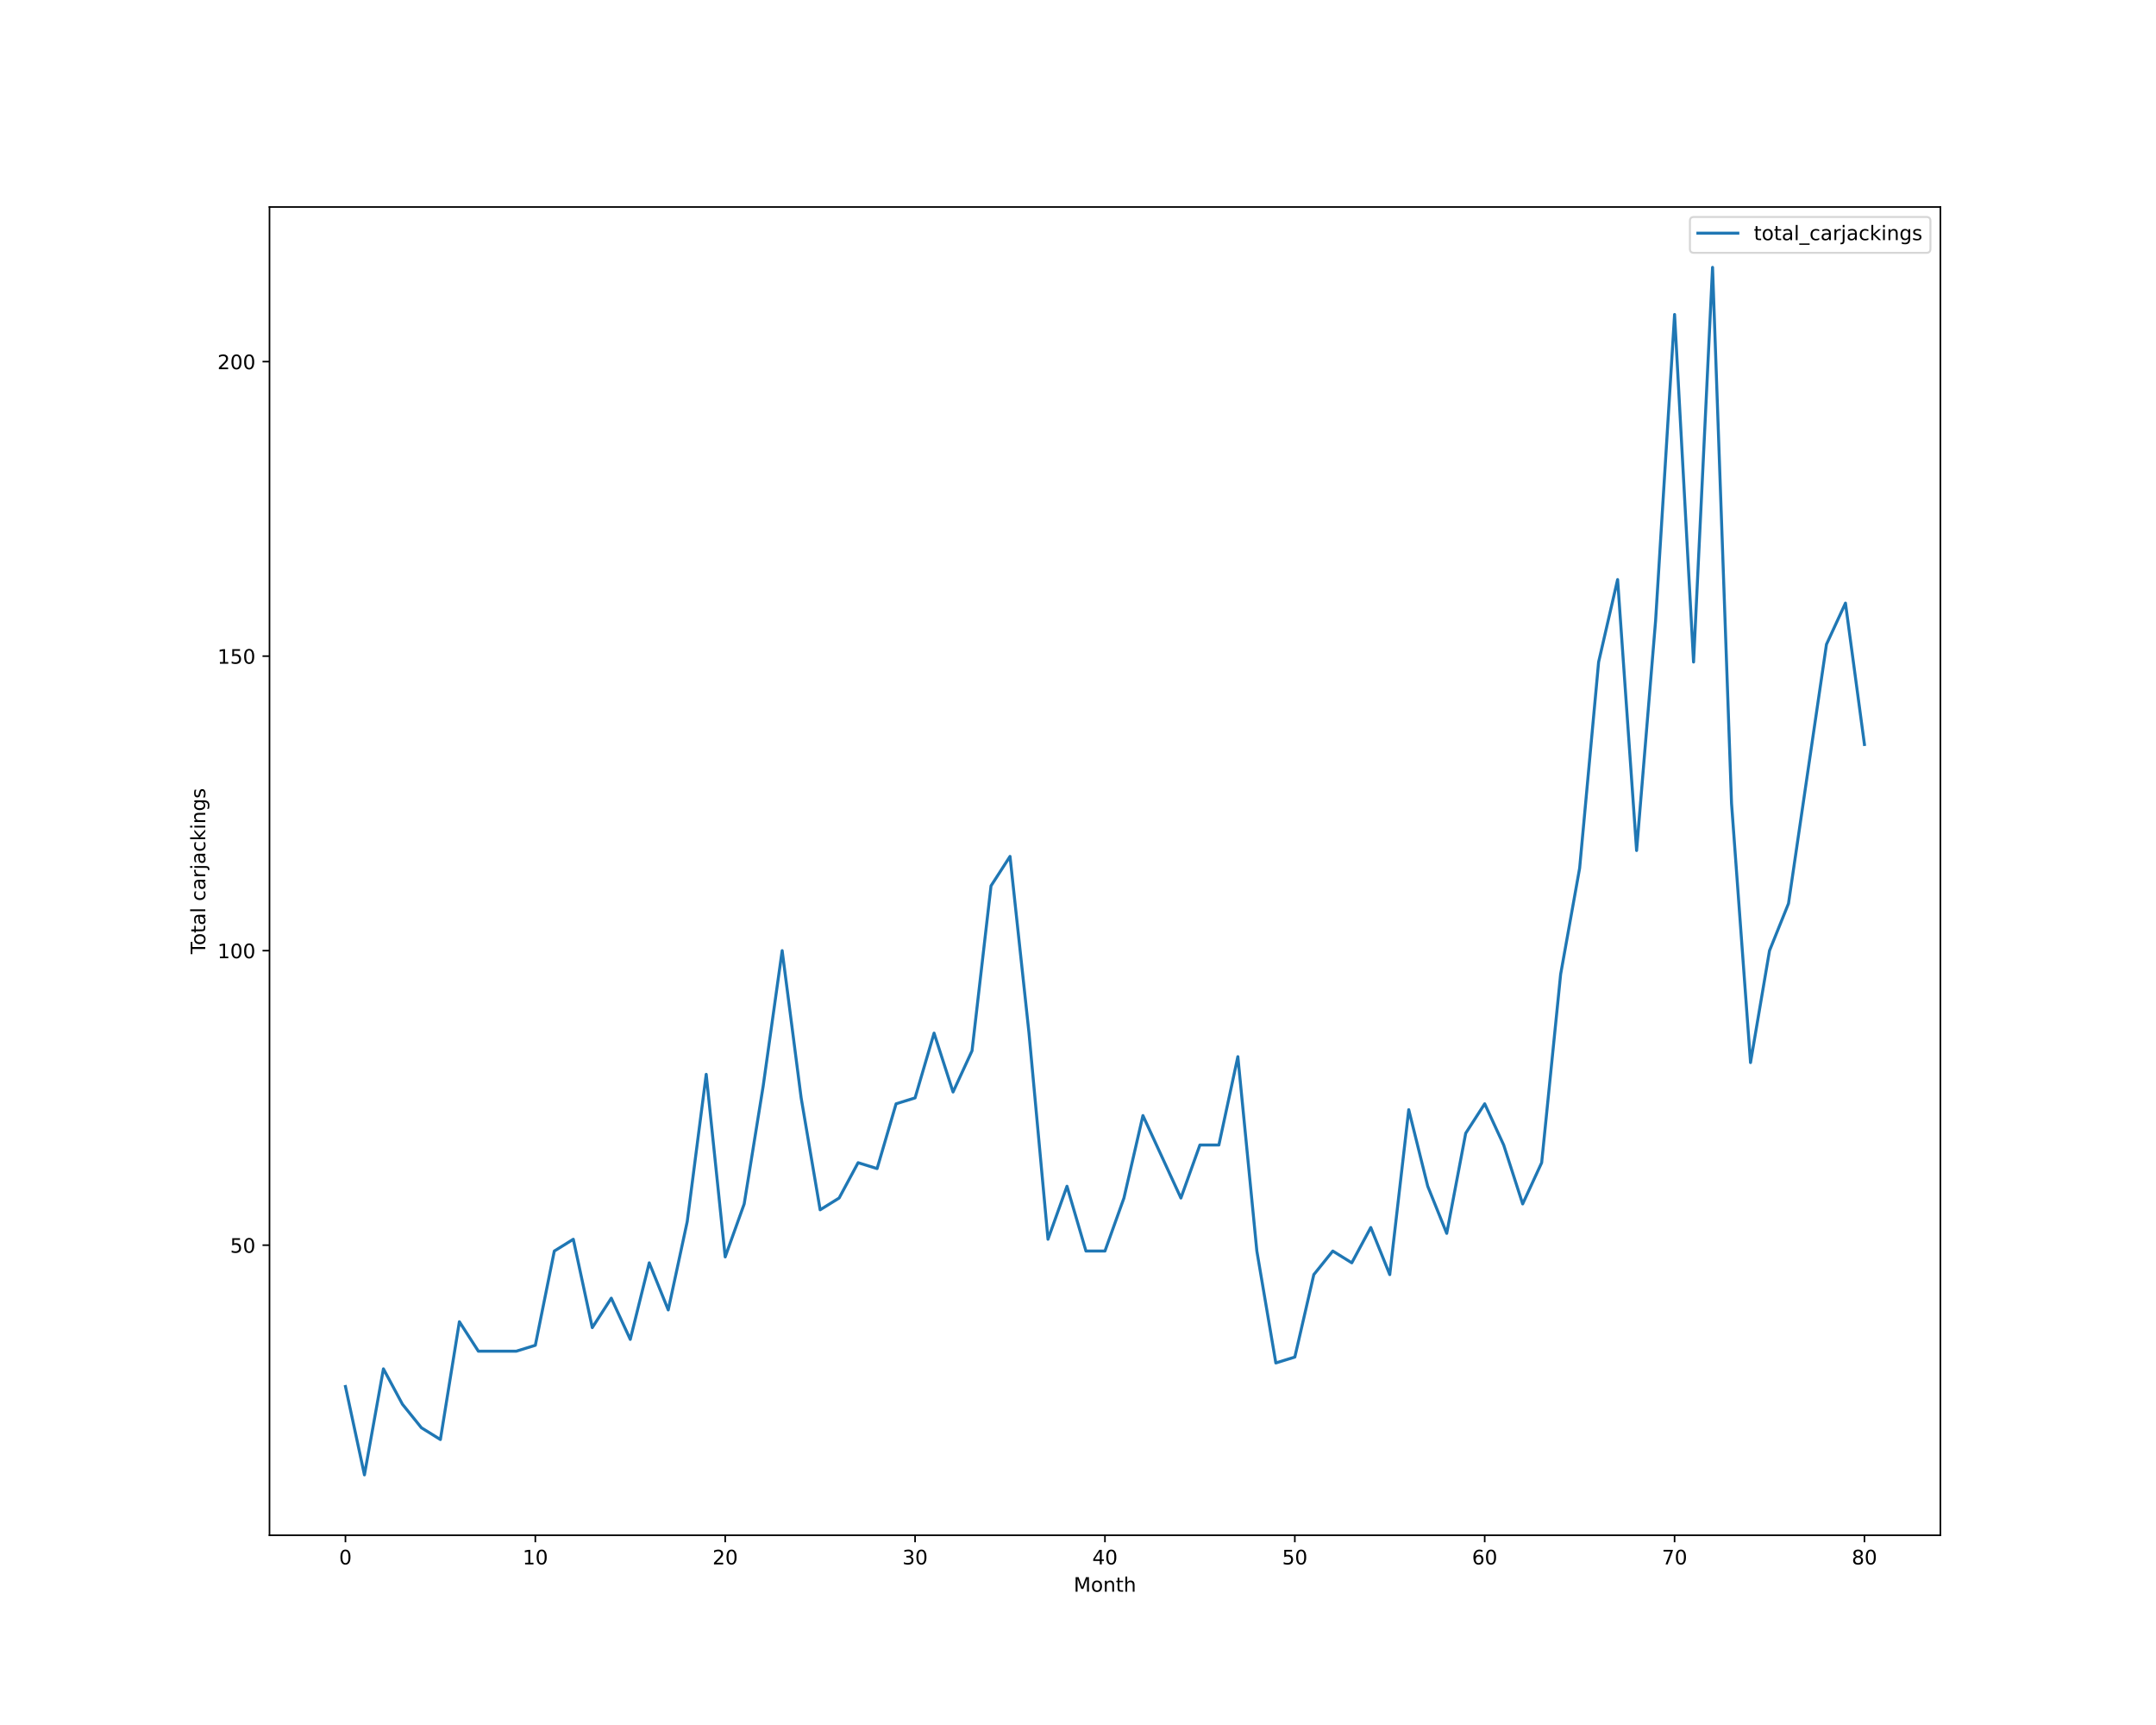
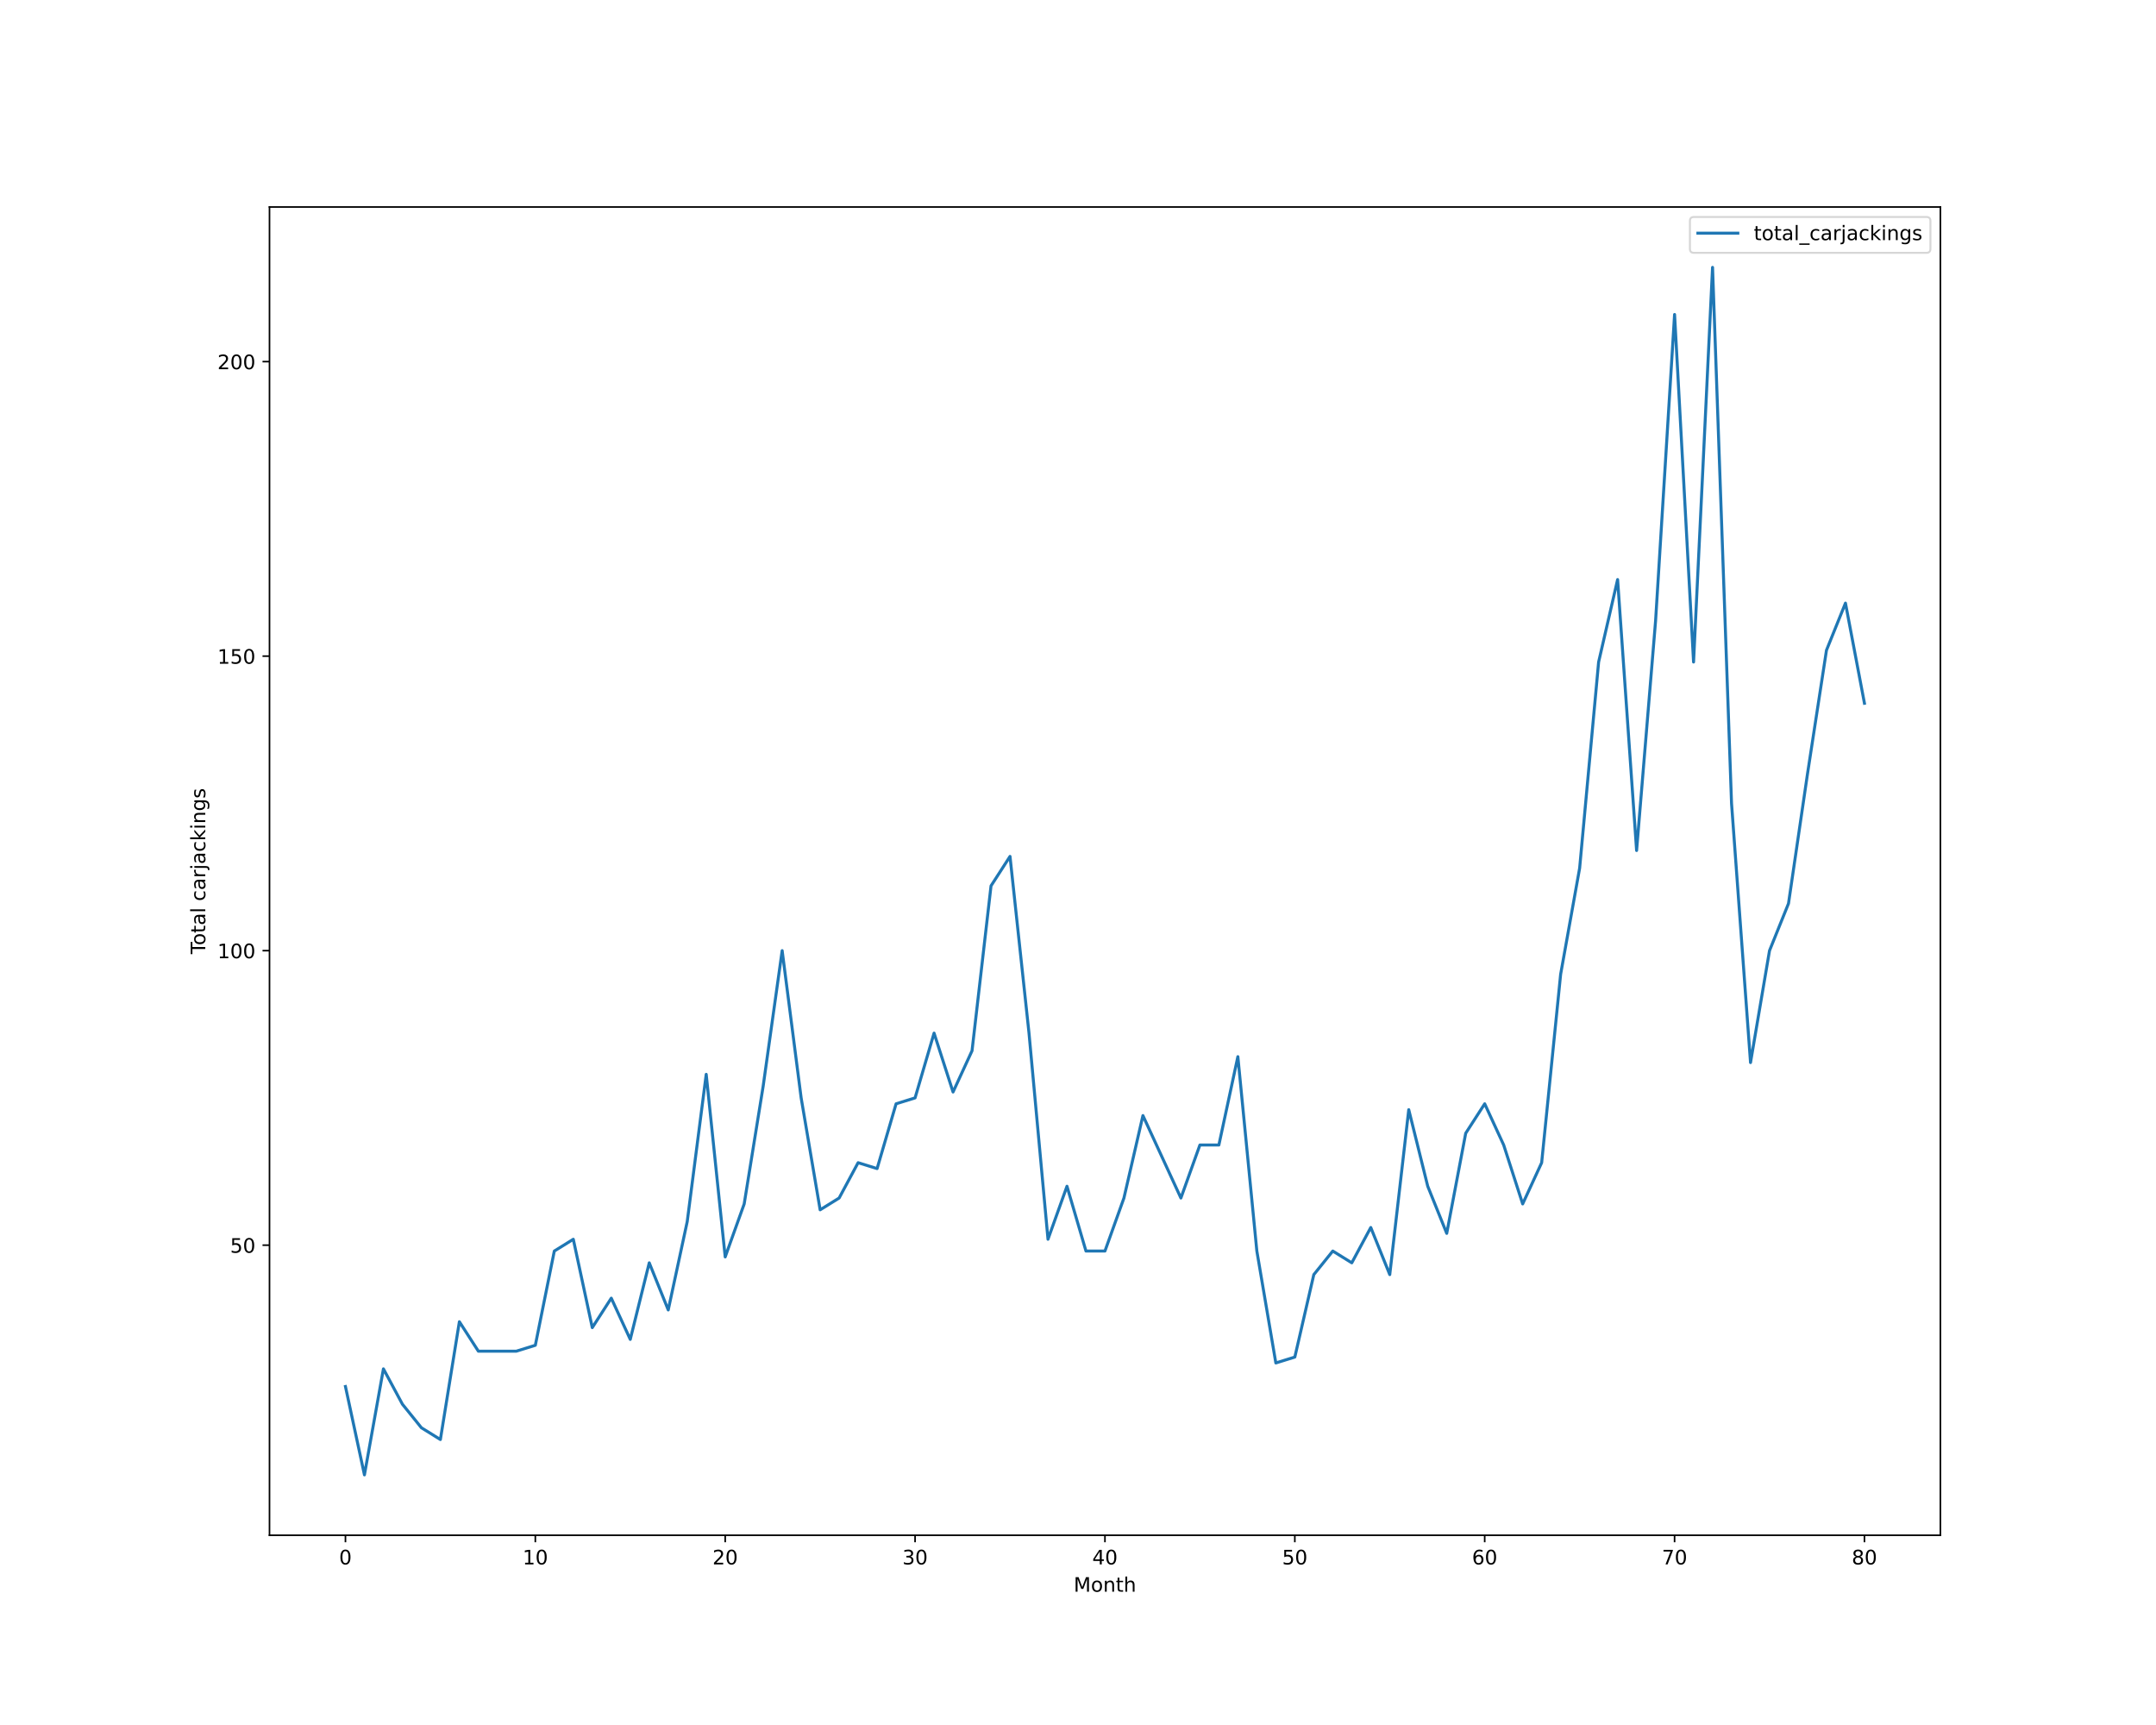
<svg xmlns="http://www.w3.org/2000/svg" xmlns:xlink="http://www.w3.org/1999/xlink" height="864pt" version="1.1" viewBox="0 0 1080 864" width="1080pt">
  <defs>
    <style type="text/css">*{stroke-linecap:butt;stroke-linejoin:round;}</style>
  </defs>
  <g id="figure_1">
    <g id="patch_1">
      <path d="M 0 864  L 1080 864  L 1080 0  L 0 0  z " style="fill:#ffffff;" />
    </g>
    <g id="axes_1">
      <g id="patch_2">
        <path d="M 135 768.96  L 972 768.96  L 972 103.68  L 135 103.68  z " style="fill:#ffffff;" />
      </g>
      <g id="matplotlib.axis_1">
        <g id="xtick_1">
          <g id="line2d_1">
            <defs>
-               <path d="M 0 0  L 0 3.5  " id="mf3de73f5ff" style="stroke:#000000;stroke-width:0.8;" />
-             </defs>
-             <g>
-               <use style="stroke:#000000;stroke-width:0.8;" x="173.045" xlink:href="#mf3de73f5ff" y="768.96" />
+               <path d="M 0 0  L 0 3.5  " id="m71e8c0ee91" style="stroke:#000000;stroke-width:0.8;" />
+             </defs>
+             <g>
+               <use style="stroke:#000000;stroke-width:0.8;" x="173.045" xlink:href="#m71e8c0ee91" y="768.96" />
            </g>
          </g>
          <g id="text_1">
            <g transform="translate(169.8642 783.5584)scale(0.1 -0.1)">
              <defs>
                <path d="M 2034 4250  Q 1547 4250 1301 3770  Q 1056 3291 1056 2328  Q 1056 1369 1301 889  Q 1547 409 2034 409  Q 2525 409 2770 889  Q 3016 1369 3016 2328  Q 3016 3291 2770 3770  Q 2525 4250 2034 4250  z M 2034 4750  Q 2819 4750 3233 4129  Q 3647 3509 3647 2328  Q 3647 1150 3233 529  Q 2819 -91 2034 -91  Q 1250 -91 836 529  Q 422 1150 422 2328  Q 422 3509 836 4129  Q 1250 4750 2034 4750  z " id="DejaVuSans-30" transform="scale(0.015625)" />
              </defs>
              <use xlink:href="#DejaVuSans-30" />
            </g>
          </g>
        </g>
        <g id="xtick_2">
          <g id="line2d_2">
            <g>
-               <use style="stroke:#000000;stroke-width:0.8;" x="268.159" xlink:href="#mf3de73f5ff" y="768.96" />
+               <use style="stroke:#000000;stroke-width:0.8;" x="268.159" xlink:href="#m71e8c0ee91" y="768.96" />
            </g>
          </g>
          <g id="text_2">
            <g transform="translate(261.7966 783.5584)scale(0.1 -0.1)">
              <defs>
                <path d="M 794 531  L 1825 531  L 1825 4091  L 703 3866  L 703 4441  L 1819 4666  L 2450 4666  L 2450 531  L 3481 531  L 3481 0  L 794 0  L 794 531  z " id="DejaVuSans-31" transform="scale(0.015625)" />
              </defs>
              <use xlink:href="#DejaVuSans-31" />
              <use x="63.623" xlink:href="#DejaVuSans-30" />
            </g>
          </g>
        </g>
        <g id="xtick_3">
          <g id="line2d_3">
            <g>
-               <use style="stroke:#000000;stroke-width:0.8;" x="363.273" xlink:href="#mf3de73f5ff" y="768.96" />
+               <use style="stroke:#000000;stroke-width:0.8;" x="363.273" xlink:href="#m71e8c0ee91" y="768.96" />
            </g>
          </g>
          <g id="text_3">
            <g transform="translate(356.9102 783.5584)scale(0.1 -0.1)">
              <defs>
                <path d="M 1228 531  L 3431 531  L 3431 0  L 469 0  L 469 531  Q 828 903 1448 1529  Q 2069 2156 2228 2338  Q 2531 2678 2651 2914  Q 2772 3150 2772 3378  Q 2772 3750 2511 3984  Q 2250 4219 1831 4219  Q 1534 4219 1204 4116  Q 875 4013 500 3803  L 500 4441  Q 881 4594 1212 4672  Q 1544 4750 1819 4750  Q 2544 4750 2975 4387  Q 3406 4025 3406 3419  Q 3406 3131 3298 2873  Q 3191 2616 2906 2266  Q 2828 2175 2409 1742  Q 1991 1309 1228 531  z " id="DejaVuSans-32" transform="scale(0.015625)" />
              </defs>
              <use xlink:href="#DejaVuSans-32" />
              <use x="63.623" xlink:href="#DejaVuSans-30" />
            </g>
          </g>
        </g>
        <g id="xtick_4">
          <g id="line2d_4">
            <g>
-               <use style="stroke:#000000;stroke-width:0.8;" x="458.386" xlink:href="#mf3de73f5ff" y="768.96" />
+               <use style="stroke:#000000;stroke-width:0.8;" x="458.386" xlink:href="#m71e8c0ee91" y="768.96" />
            </g>
          </g>
          <g id="text_4">
            <g transform="translate(452.0239 783.5584)scale(0.1 -0.1)">
              <defs>
                <path d="M 2597 2516  Q 3050 2419 3304 2112  Q 3559 1806 3559 1356  Q 3559 666 3084 287  Q 2609 -91 1734 -91  Q 1441 -91 1130 -33  Q 819 25 488 141  L 488 750  Q 750 597 1062 519  Q 1375 441 1716 441  Q 2309 441 2620 675  Q 2931 909 2931 1356  Q 2931 1769 2642 2001  Q 2353 2234 1838 2234  L 1294 2234  L 1294 2753  L 1863 2753  Q 2328 2753 2575 2939  Q 2822 3125 2822 3475  Q 2822 3834 2567 4026  Q 2313 4219 1838 4219  Q 1578 4219 1281 4162  Q 984 4106 628 3988  L 628 4550  Q 988 4650 1302 4700  Q 1616 4750 1894 4750  Q 2613 4750 3031 4423  Q 3450 4097 3450 3541  Q 3450 3153 3228 2886  Q 3006 2619 2597 2516  z " id="DejaVuSans-33" transform="scale(0.015625)" />
              </defs>
              <use xlink:href="#DejaVuSans-33" />
              <use x="63.623" xlink:href="#DejaVuSans-30" />
            </g>
          </g>
        </g>
        <g id="xtick_5">
          <g id="line2d_5">
            <g>
-               <use style="stroke:#000000;stroke-width:0.8;" x="553.5" xlink:href="#mf3de73f5ff" y="768.96" />
+               <use style="stroke:#000000;stroke-width:0.8;" x="553.5" xlink:href="#m71e8c0ee91" y="768.96" />
            </g>
          </g>
          <g id="text_5">
            <g transform="translate(547.1375 783.5584)scale(0.1 -0.1)">
              <defs>
                <path d="M 2419 4116  L 825 1625  L 2419 1625  L 2419 4116  z M 2253 4666  L 3047 4666  L 3047 1625  L 3713 1625  L 3713 1100  L 3047 1100  L 3047 0  L 2419 0  L 2419 1100  L 313 1100  L 313 1709  L 2253 4666  z " id="DejaVuSans-34" transform="scale(0.015625)" />
              </defs>
              <use xlink:href="#DejaVuSans-34" />
              <use x="63.623" xlink:href="#DejaVuSans-30" />
            </g>
          </g>
        </g>
        <g id="xtick_6">
          <g id="line2d_6">
            <g>
-               <use style="stroke:#000000;stroke-width:0.8;" x="648.614" xlink:href="#mf3de73f5ff" y="768.96" />
+               <use style="stroke:#000000;stroke-width:0.8;" x="648.614" xlink:href="#m71e8c0ee91" y="768.96" />
            </g>
          </g>
          <g id="text_6">
            <g transform="translate(642.2511 783.5584)scale(0.1 -0.1)">
              <defs>
                <path d="M 691 4666  L 3169 4666  L 3169 4134  L 1269 4134  L 1269 2991  Q 1406 3038 1543 3061  Q 1681 3084 1819 3084  Q 2600 3084 3056 2656  Q 3513 2228 3513 1497  Q 3513 744 3044 326  Q 2575 -91 1722 -91  Q 1428 -91 1123 -41  Q 819 9 494 109  L 494 744  Q 775 591 1075 516  Q 1375 441 1709 441  Q 2250 441 2565 725  Q 2881 1009 2881 1497  Q 2881 1984 2565 2268  Q 2250 2553 1709 2553  Q 1456 2553 1204 2497  Q 953 2441 691 2322  L 691 4666  z " id="DejaVuSans-35" transform="scale(0.015625)" />
              </defs>
              <use xlink:href="#DejaVuSans-35" />
              <use x="63.623" xlink:href="#DejaVuSans-30" />
            </g>
          </g>
        </g>
        <g id="xtick_7">
          <g id="line2d_7">
            <g>
-               <use style="stroke:#000000;stroke-width:0.8;" x="743.727" xlink:href="#mf3de73f5ff" y="768.96" />
+               <use style="stroke:#000000;stroke-width:0.8;" x="743.727" xlink:href="#m71e8c0ee91" y="768.96" />
            </g>
          </g>
          <g id="text_7">
            <g transform="translate(737.3648 783.5584)scale(0.1 -0.1)">
              <defs>
                <path d="M 2113 2584  Q 1688 2584 1439 2293  Q 1191 2003 1191 1497  Q 1191 994 1439 701  Q 1688 409 2113 409  Q 2538 409 2786 701  Q 3034 994 3034 1497  Q 3034 2003 2786 2293  Q 2538 2584 2113 2584  z M 3366 4563  L 3366 3988  Q 3128 4100 2886 4159  Q 2644 4219 2406 4219  Q 1781 4219 1451 3797  Q 1122 3375 1075 2522  Q 1259 2794 1537 2939  Q 1816 3084 2150 3084  Q 2853 3084 3261 2657  Q 3669 2231 3669 1497  Q 3669 778 3244 343  Q 2819 -91 2113 -91  Q 1303 -91 875 529  Q 447 1150 447 2328  Q 447 3434 972 4092  Q 1497 4750 2381 4750  Q 2619 4750 2861 4703  Q 3103 4656 3366 4563  z " id="DejaVuSans-36" transform="scale(0.015625)" />
              </defs>
              <use xlink:href="#DejaVuSans-36" />
              <use x="63.623" xlink:href="#DejaVuSans-30" />
            </g>
          </g>
        </g>
        <g id="xtick_8">
          <g id="line2d_8">
            <g>
-               <use style="stroke:#000000;stroke-width:0.8;" x="838.841" xlink:href="#mf3de73f5ff" y="768.96" />
+               <use style="stroke:#000000;stroke-width:0.8;" x="838.841" xlink:href="#m71e8c0ee91" y="768.96" />
            </g>
          </g>
          <g id="text_8">
            <g transform="translate(832.4784 783.5584)scale(0.1 -0.1)">
              <defs>
                <path d="M 525 4666  L 3525 4666  L 3525 4397  L 1831 0  L 1172 0  L 2766 4134  L 525 4134  L 525 4666  z " id="DejaVuSans-37" transform="scale(0.015625)" />
              </defs>
              <use xlink:href="#DejaVuSans-37" />
              <use x="63.623" xlink:href="#DejaVuSans-30" />
            </g>
          </g>
        </g>
        <g id="xtick_9">
          <g id="line2d_9">
            <g>
-               <use style="stroke:#000000;stroke-width:0.8;" x="933.955" xlink:href="#mf3de73f5ff" y="768.96" />
+               <use style="stroke:#000000;stroke-width:0.8;" x="933.955" xlink:href="#m71e8c0ee91" y="768.96" />
            </g>
          </g>
          <g id="text_9">
            <g transform="translate(927.592 783.5584)scale(0.1 -0.1)">
              <defs>
                <path d="M 2034 2216  Q 1584 2216 1326 1975  Q 1069 1734 1069 1313  Q 1069 891 1326 650  Q 1584 409 2034 409  Q 2484 409 2743 651  Q 3003 894 3003 1313  Q 3003 1734 2745 1975  Q 2488 2216 2034 2216  z M 1403 2484  Q 997 2584 770 2862  Q 544 3141 544 3541  Q 544 4100 942 4425  Q 1341 4750 2034 4750  Q 2731 4750 3128 4425  Q 3525 4100 3525 3541  Q 3525 3141 3298 2862  Q 3072 2584 2669 2484  Q 3125 2378 3379 2068  Q 3634 1759 3634 1313  Q 3634 634 3220 271  Q 2806 -91 2034 -91  Q 1263 -91 848 271  Q 434 634 434 1313  Q 434 1759 690 2068  Q 947 2378 1403 2484  z M 1172 3481  Q 1172 3119 1398 2916  Q 1625 2713 2034 2713  Q 2441 2713 2670 2916  Q 2900 3119 2900 3481  Q 2900 3844 2670 4047  Q 2441 4250 2034 4250  Q 1625 4250 1398 4047  Q 1172 3844 1172 3481  z " id="DejaVuSans-38" transform="scale(0.015625)" />
              </defs>
              <use xlink:href="#DejaVuSans-38" />
              <use x="63.623" xlink:href="#DejaVuSans-30" />
            </g>
          </g>
        </g>
        <g id="text_10">
          <g transform="translate(537.8289 797.2366)scale(0.1 -0.1)">
            <defs>
              <path d="M 628 4666  L 1569 4666  L 2759 1491  L 3956 4666  L 4897 4666  L 4897 0  L 4281 0  L 4281 4097  L 3078 897  L 2444 897  L 1241 4097  L 1241 0  L 628 0  L 628 4666  z " id="DejaVuSans-4d" transform="scale(0.015625)" />
              <path d="M 1959 3097  Q 1497 3097 1228 2736  Q 959 2375 959 1747  Q 959 1119 1226 758  Q 1494 397 1959 397  Q 2419 397 2687 759  Q 2956 1122 2956 1747  Q 2956 2369 2687 2733  Q 2419 3097 1959 3097  z M 1959 3584  Q 2709 3584 3137 3096  Q 3566 2609 3566 1747  Q 3566 888 3137 398  Q 2709 -91 1959 -91  Q 1206 -91 779 398  Q 353 888 353 1747  Q 353 2609 779 3096  Q 1206 3584 1959 3584  z " id="DejaVuSans-6f" transform="scale(0.015625)" />
              <path d="M 3513 2113  L 3513 0  L 2938 0  L 2938 2094  Q 2938 2591 2744 2837  Q 2550 3084 2163 3084  Q 1697 3084 1428 2787  Q 1159 2491 1159 1978  L 1159 0  L 581 0  L 581 3500  L 1159 3500  L 1159 2956  Q 1366 3272 1645 3428  Q 1925 3584 2291 3584  Q 2894 3584 3203 3211  Q 3513 2838 3513 2113  z " id="DejaVuSans-6e" transform="scale(0.015625)" />
              <path d="M 1172 4494  L 1172 3500  L 2356 3500  L 2356 3053  L 1172 3053  L 1172 1153  Q 1172 725 1289 603  Q 1406 481 1766 481  L 2356 481  L 2356 0  L 1766 0  Q 1100 0 847 248  Q 594 497 594 1153  L 594 3053  L 172 3053  L 172 3500  L 594 3500  L 594 4494  L 1172 4494  z " id="DejaVuSans-74" transform="scale(0.015625)" />
              <path d="M 3513 2113  L 3513 0  L 2938 0  L 2938 2094  Q 2938 2591 2744 2837  Q 2550 3084 2163 3084  Q 1697 3084 1428 2787  Q 1159 2491 1159 1978  L 1159 0  L 581 0  L 581 4863  L 1159 4863  L 1159 2956  Q 1366 3272 1645 3428  Q 1925 3584 2291 3584  Q 2894 3584 3203 3211  Q 3513 2838 3513 2113  z " id="DejaVuSans-68" transform="scale(0.015625)" />
            </defs>
            <use xlink:href="#DejaVuSans-4d" />
            <use x="86.279" xlink:href="#DejaVuSans-6f" />
            <use x="147.461" xlink:href="#DejaVuSans-6e" />
            <use x="210.84" xlink:href="#DejaVuSans-74" />
            <use x="250.049" xlink:href="#DejaVuSans-68" />
          </g>
        </g>
      </g>
      <g id="matplotlib.axis_2">
        <g id="ytick_1">
          <g id="line2d_10">
            <defs>
-               <path d="M 0 0  L -3.5 0  " id="me19cecb7dc" style="stroke:#000000;stroke-width:0.8;" />
-             </defs>
-             <g>
-               <use style="stroke:#000000;stroke-width:0.8;" x="135" xlink:href="#me19cecb7dc" y="623.66" />
+               <path d="M 0 0  L -3.5 0  " id="m1a06193677" style="stroke:#000000;stroke-width:0.8;" />
+             </defs>
+             <g>
+               <use style="stroke:#000000;stroke-width:0.8;" x="135" xlink:href="#m1a06193677" y="623.66" />
            </g>
          </g>
          <g id="text_11">
            <g transform="translate(115.275 627.4597)scale(0.1 -0.1)">
              <use xlink:href="#DejaVuSans-35" />
              <use x="63.623" xlink:href="#DejaVuSans-30" />
            </g>
          </g>
        </g>
        <g id="ytick_2">
          <g id="line2d_11">
            <g>
-               <use style="stroke:#000000;stroke-width:0.8;" x="135" xlink:href="#me19cecb7dc" y="476.148" />
+               <use style="stroke:#000000;stroke-width:0.8;" x="135" xlink:href="#m1a06193677" y="476.148" />
            </g>
          </g>
          <g id="text_12">
            <g transform="translate(108.9125 479.9475)scale(0.1 -0.1)">
              <use xlink:href="#DejaVuSans-31" />
              <use x="63.623" xlink:href="#DejaVuSans-30" />
              <use x="127.246" xlink:href="#DejaVuSans-30" />
            </g>
          </g>
        </g>
        <g id="ytick_3">
          <g id="line2d_12">
            <g>
-               <use style="stroke:#000000;stroke-width:0.8;" x="135" xlink:href="#me19cecb7dc" y="328.636" />
+               <use style="stroke:#000000;stroke-width:0.8;" x="135" xlink:href="#m1a06193677" y="328.636" />
            </g>
          </g>
          <g id="text_13">
            <g transform="translate(108.9125 332.4353)scale(0.1 -0.1)">
              <use xlink:href="#DejaVuSans-31" />
              <use x="63.623" xlink:href="#DejaVuSans-35" />
              <use x="127.246" xlink:href="#DejaVuSans-30" />
            </g>
          </g>
        </g>
        <g id="ytick_4">
          <g id="line2d_13">
            <g>
-               <use style="stroke:#000000;stroke-width:0.8;" x="135" xlink:href="#me19cecb7dc" y="181.124" />
+               <use style="stroke:#000000;stroke-width:0.8;" x="135" xlink:href="#m1a06193677" y="181.124" />
            </g>
          </g>
          <g id="text_14">
            <g transform="translate(108.9125 184.9231)scale(0.1 -0.1)">
              <use xlink:href="#DejaVuSans-32" />
              <use x="63.623" xlink:href="#DejaVuSans-30" />
              <use x="127.246" xlink:href="#DejaVuSans-30" />
            </g>
          </g>
        </g>
        <g id="text_15">
          <g transform="translate(102.8328 477.8888)rotate(-90)scale(0.1 -0.1)">
            <defs>
              <path d="M -19 4666  L 3928 4666  L 3928 4134  L 2272 4134  L 2272 0  L 1638 0  L 1638 4134  L -19 4134  L -19 4666  z " id="DejaVuSans-54" transform="scale(0.015625)" />
              <path d="M 2194 1759  Q 1497 1759 1228 1600  Q 959 1441 959 1056  Q 959 750 1161 570  Q 1363 391 1709 391  Q 2188 391 2477 730  Q 2766 1069 2766 1631  L 2766 1759  L 2194 1759  z M 3341 1997  L 3341 0  L 2766 0  L 2766 531  Q 2569 213 2275 61  Q 1981 -91 1556 -91  Q 1019 -91 701 211  Q 384 513 384 1019  Q 384 1609 779 1909  Q 1175 2209 1959 2209  L 2766 2209  L 2766 2266  Q 2766 2663 2505 2880  Q 2244 3097 1772 3097  Q 1472 3097 1187 3025  Q 903 2953 641 2809  L 641 3341  Q 956 3463 1253 3523  Q 1550 3584 1831 3584  Q 2591 3584 2966 3190  Q 3341 2797 3341 1997  z " id="DejaVuSans-61" transform="scale(0.015625)" />
              <path d="M 603 4863  L 1178 4863  L 1178 0  L 603 0  L 603 4863  z " id="DejaVuSans-6c" transform="scale(0.015625)" />
              <path id="DejaVuSans-20" transform="scale(0.015625)" />
              <path d="M 3122 3366  L 3122 2828  Q 2878 2963 2633 3030  Q 2388 3097 2138 3097  Q 1578 3097 1268 2742  Q 959 2388 959 1747  Q 959 1106 1268 751  Q 1578 397 2138 397  Q 2388 397 2633 464  Q 2878 531 3122 666  L 3122 134  Q 2881 22 2623 -34  Q 2366 -91 2075 -91  Q 1284 -91 818 406  Q 353 903 353 1747  Q 353 2603 823 3093  Q 1294 3584 2113 3584  Q 2378 3584 2631 3529  Q 2884 3475 3122 3366  z " id="DejaVuSans-63" transform="scale(0.015625)" />
              <path d="M 2631 2963  Q 2534 3019 2420 3045  Q 2306 3072 2169 3072  Q 1681 3072 1420 2755  Q 1159 2438 1159 1844  L 1159 0  L 581 0  L 581 3500  L 1159 3500  L 1159 2956  Q 1341 3275 1631 3429  Q 1922 3584 2338 3584  Q 2397 3584 2469 3576  Q 2541 3569 2628 3553  L 2631 2963  z " id="DejaVuSans-72" transform="scale(0.015625)" />
              <path d="M 603 3500  L 1178 3500  L 1178 -63  Q 1178 -731 923 -1031  Q 669 -1331 103 -1331  L -116 -1331  L -116 -844  L 38 -844  Q 366 -844 484 -692  Q 603 -541 603 -63  L 603 3500  z M 603 4863  L 1178 4863  L 1178 4134  L 603 4134  L 603 4863  z " id="DejaVuSans-6a" transform="scale(0.015625)" />
              <path d="M 581 4863  L 1159 4863  L 1159 1991  L 2875 3500  L 3609 3500  L 1753 1863  L 3688 0  L 2938 0  L 1159 1709  L 1159 0  L 581 0  L 581 4863  z " id="DejaVuSans-6b" transform="scale(0.015625)" />
              <path d="M 603 3500  L 1178 3500  L 1178 0  L 603 0  L 603 3500  z M 603 4863  L 1178 4863  L 1178 4134  L 603 4134  L 603 4863  z " id="DejaVuSans-69" transform="scale(0.015625)" />
              <path d="M 2906 1791  Q 2906 2416 2648 2759  Q 2391 3103 1925 3103  Q 1463 3103 1205 2759  Q 947 2416 947 1791  Q 947 1169 1205 825  Q 1463 481 1925 481  Q 2391 481 2648 825  Q 2906 1169 2906 1791  z M 3481 434  Q 3481 -459 3084 -895  Q 2688 -1331 1869 -1331  Q 1566 -1331 1297 -1286  Q 1028 -1241 775 -1147  L 775 -588  Q 1028 -725 1275 -790  Q 1522 -856 1778 -856  Q 2344 -856 2625 -561  Q 2906 -266 2906 331  L 2906 616  Q 2728 306 2450 153  Q 2172 0 1784 0  Q 1141 0 747 490  Q 353 981 353 1791  Q 353 2603 747 3093  Q 1141 3584 1784 3584  Q 2172 3584 2450 3431  Q 2728 3278 2906 2969  L 2906 3500  L 3481 3500  L 3481 434  z " id="DejaVuSans-67" transform="scale(0.015625)" />
              <path d="M 2834 3397  L 2834 2853  Q 2591 2978 2328 3040  Q 2066 3103 1784 3103  Q 1356 3103 1142 2972  Q 928 2841 928 2578  Q 928 2378 1081 2264  Q 1234 2150 1697 2047  L 1894 2003  Q 2506 1872 2764 1633  Q 3022 1394 3022 966  Q 3022 478 2636 193  Q 2250 -91 1575 -91  Q 1294 -91 989 -36  Q 684 19 347 128  L 347 722  Q 666 556 975 473  Q 1284 391 1588 391  Q 1994 391 2212 530  Q 2431 669 2431 922  Q 2431 1156 2273 1281  Q 2116 1406 1581 1522  L 1381 1569  Q 847 1681 609 1914  Q 372 2147 372 2553  Q 372 3047 722 3315  Q 1072 3584 1716 3584  Q 2034 3584 2315 3537  Q 2597 3491 2834 3397  z " id="DejaVuSans-73" transform="scale(0.015625)" />
            </defs>
            <use xlink:href="#DejaVuSans-54" />
            <use x="44.084" xlink:href="#DejaVuSans-6f" />
            <use x="105.266" xlink:href="#DejaVuSans-74" />
            <use x="144.475" xlink:href="#DejaVuSans-61" />
            <use x="205.754" xlink:href="#DejaVuSans-6c" />
            <use x="233.537" xlink:href="#DejaVuSans-20" />
            <use x="265.324" xlink:href="#DejaVuSans-63" />
            <use x="320.305" xlink:href="#DejaVuSans-61" />
            <use x="381.584" xlink:href="#DejaVuSans-72" />
            <use x="422.697" xlink:href="#DejaVuSans-6a" />
            <use x="450.48" xlink:href="#DejaVuSans-61" />
            <use x="511.76" xlink:href="#DejaVuSans-63" />
            <use x="566.74" xlink:href="#DejaVuSans-6b" />
            <use x="624.65" xlink:href="#DejaVuSans-69" />
            <use x="652.434" xlink:href="#DejaVuSans-6e" />
            <use x="715.812" xlink:href="#DejaVuSans-67" />
            <use x="779.289" xlink:href="#DejaVuSans-73" />
          </g>
        </g>
      </g>
      <g id="line2d_14">
-         <path clip-path="url(#pa850fd6ea5)" d="M 173.045 694.466  L 182.557 738.72  L 192.068 685.616  L 201.58 703.317  L 211.091 715.118  L 220.602 721.019  L 230.114 662.014  L 239.625 676.765  L 249.136 676.765  L 258.648 676.765  L 268.159 673.815  L 277.67 626.611  L 287.182 620.71  L 296.693 664.964  L 306.205 650.213  L 315.716 670.864  L 325.227 632.511  L 334.739 656.113  L 344.25 611.86  L 353.761 538.103  L 363.273 629.561  L 372.784 603.009  L 382.295 544.004  L 391.807 476.148  L 401.318 549.904  L 410.83 605.959  L 420.341 600.059  L 429.852 582.357  L 439.364 585.307  L 448.875 552.855  L 458.386 549.904  L 467.898 517.452  L 477.409 546.954  L 486.92 526.302  L 496.432 443.696  L 505.943 428.944  L 515.455 517.452  L 524.966 620.71  L 534.477 594.158  L 543.989 626.611  L 553.5 626.611  L 563.011 600.059  L 572.523 558.755  L 582.034 579.407  L 591.545 600.059  L 601.057 573.506  L 610.568 573.506  L 620.08 529.253  L 629.591 626.611  L 639.102 682.665  L 648.614 679.715  L 658.125 638.412  L 667.636 626.611  L 677.148 632.511  L 686.659 614.81  L 696.17 638.412  L 705.682 555.805  L 715.193 594.158  L 724.705 617.76  L 734.216 567.606  L 743.727 552.855  L 753.239 573.506  L 762.75 603.009  L 772.261 582.357  L 781.773 487.949  L 791.284 434.845  L 800.795 331.586  L 810.307 290.283  L 819.818 425.994  L 829.33 310.935  L 838.841 157.522  L 848.352 331.586  L 857.864 133.92  L 867.375 402.392  L 876.886 532.203  L 886.398 476.148  L 895.909 452.546  L 905.42 387.641  L 914.932 322.736  L 924.443 302.084  L 933.955 372.89  " style="fill:none;stroke:#1f77b4;stroke-linecap:square;stroke-width:1.5;" />
+         <path clip-path="url(#p4fb7273b92)" d="M 173.045 694.466  L 182.557 738.72  L 192.068 685.616  L 201.58 703.317  L 211.091 715.118  L 220.602 721.019  L 230.114 662.014  L 239.625 676.765  L 249.136 676.765  L 258.648 676.765  L 268.159 673.815  L 277.67 626.611  L 287.182 620.71  L 296.693 664.964  L 306.205 650.213  L 315.716 670.864  L 325.227 632.511  L 334.739 656.113  L 344.25 611.86  L 353.761 538.103  L 363.273 629.561  L 372.784 603.009  L 382.295 544.004  L 391.807 476.148  L 401.318 549.904  L 410.83 605.959  L 420.341 600.059  L 429.852 582.357  L 439.364 585.307  L 448.875 552.855  L 458.386 549.904  L 467.898 517.452  L 477.409 546.954  L 486.92 526.302  L 496.432 443.696  L 505.943 428.944  L 515.455 517.452  L 524.966 620.71  L 534.477 594.158  L 543.989 626.611  L 553.5 626.611  L 563.011 600.059  L 572.523 558.755  L 582.034 579.407  L 591.545 600.059  L 601.057 573.506  L 610.568 573.506  L 620.08 529.253  L 629.591 626.611  L 639.102 682.665  L 648.614 679.715  L 658.125 638.412  L 667.636 626.611  L 677.148 632.511  L 686.659 614.81  L 696.17 638.412  L 705.682 555.805  L 715.193 594.158  L 724.705 617.76  L 734.216 567.606  L 743.727 552.855  L 753.239 573.506  L 762.75 603.009  L 772.261 582.357  L 781.773 487.949  L 791.284 434.845  L 800.795 331.586  L 810.307 290.283  L 819.818 425.994  L 829.33 310.935  L 838.841 157.522  L 848.352 331.586  L 857.864 133.92  L 867.375 402.392  L 876.886 532.203  L 886.398 476.148  L 895.909 452.546  L 905.42 387.641  L 914.932 325.686  L 924.443 302.084  L 933.955 352.238  " style="fill:none;stroke:#1f77b4;stroke-linecap:square;stroke-width:1.5;" />
      </g>
      <g id="patch_3">
        <path d="M 135 768.96  L 135 103.68  " style="fill:none;stroke:#000000;stroke-linecap:square;stroke-linejoin:miter;stroke-width:0.8;" />
      </g>
      <g id="patch_4">
        <path d="M 972 768.96  L 972 103.68  " style="fill:none;stroke:#000000;stroke-linecap:square;stroke-linejoin:miter;stroke-width:0.8;" />
      </g>
      <g id="patch_5">
        <path d="M 135 768.96  L 972 768.96  " style="fill:none;stroke:#000000;stroke-linecap:square;stroke-linejoin:miter;stroke-width:0.8;" />
      </g>
      <g id="patch_6">
        <path d="M 135 103.68  L 972 103.68  " style="fill:none;stroke:#000000;stroke-linecap:square;stroke-linejoin:miter;stroke-width:0.8;" />
      </g>
      <g id="legend_1">
        <g id="patch_7">
          <path d="M 848.528 126.636  L 965 126.636  Q 967 126.636 967 124.636  L 967 110.68  Q 967 108.68 965 108.68  L 848.528 108.68  Q 846.528 108.68 846.528 110.68  L 846.528 124.636  Q 846.528 126.636 848.528 126.636  z " style="fill:#ffffff;opacity:0.8;stroke:#cccccc;stroke-linejoin:miter;" />
        </g>
        <g id="line2d_15">
          <path d="M 850.528 116.778  L 870.528 116.778  " style="fill:none;stroke:#1f77b4;stroke-linecap:square;stroke-width:1.5;" />
        </g>
        <g id="line2d_16" />
        <g id="text_16">
          <g transform="translate(878.5281 120.2784)scale(0.1 -0.1)">
            <defs>
              <path d="M 3263 -1063  L 3263 -1509  L -63 -1509  L -63 -1063  L 3263 -1063  z " id="DejaVuSans-5f" transform="scale(0.015625)" />
            </defs>
            <use xlink:href="#DejaVuSans-74" />
            <use x="39.209" xlink:href="#DejaVuSans-6f" />
            <use x="100.391" xlink:href="#DejaVuSans-74" />
            <use x="139.6" xlink:href="#DejaVuSans-61" />
            <use x="200.879" xlink:href="#DejaVuSans-6c" />
            <use x="228.662" xlink:href="#DejaVuSans-5f" />
            <use x="278.662" xlink:href="#DejaVuSans-63" />
            <use x="333.643" xlink:href="#DejaVuSans-61" />
            <use x="394.922" xlink:href="#DejaVuSans-72" />
            <use x="436.035" xlink:href="#DejaVuSans-6a" />
            <use x="463.818" xlink:href="#DejaVuSans-61" />
            <use x="525.098" xlink:href="#DejaVuSans-63" />
            <use x="580.078" xlink:href="#DejaVuSans-6b" />
            <use x="637.988" xlink:href="#DejaVuSans-69" />
            <use x="665.771" xlink:href="#DejaVuSans-6e" />
            <use x="729.15" xlink:href="#DejaVuSans-67" />
            <use x="792.627" xlink:href="#DejaVuSans-73" />
          </g>
        </g>
      </g>
    </g>
  </g>
  <defs>
-     <clipPath id="pa850fd6ea5">
+     <clipPath id="p4fb7273b92">
      <rect height="665.28" width="837" x="135" y="103.68" />
    </clipPath>
  </defs>
</svg>
